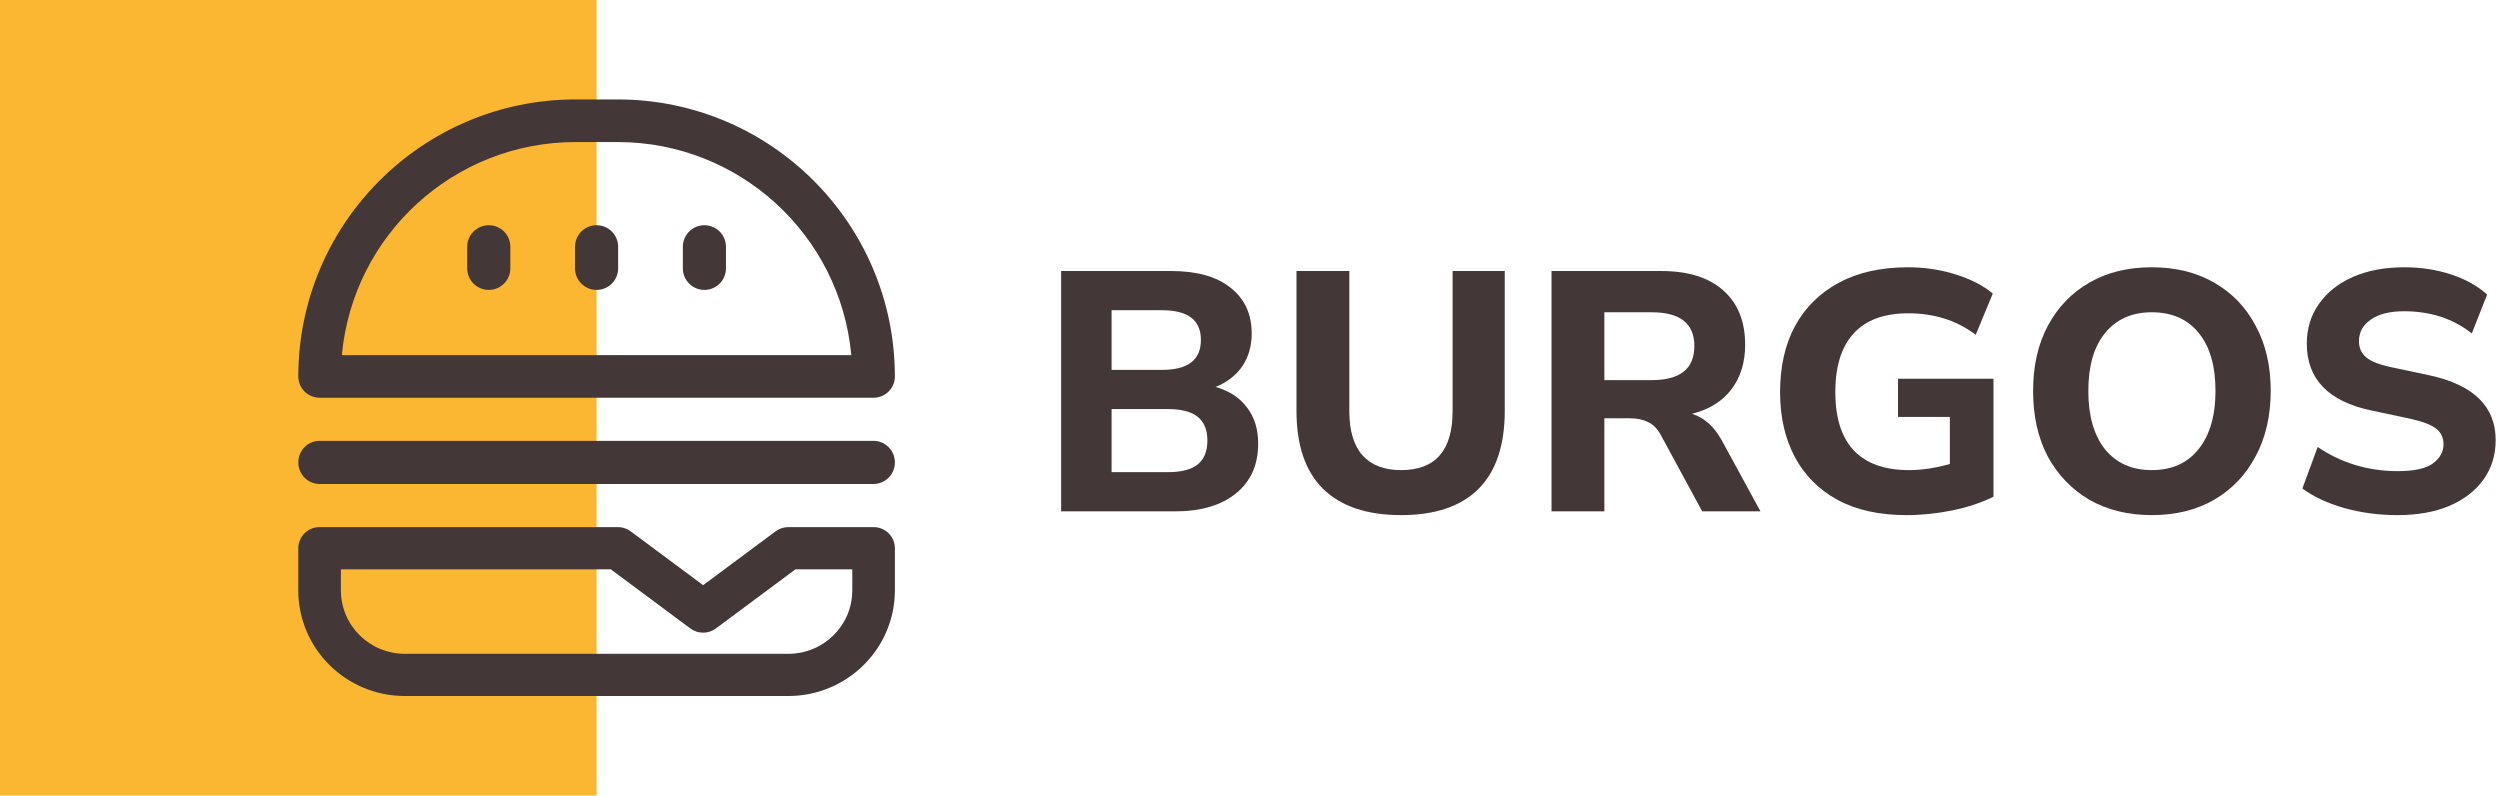
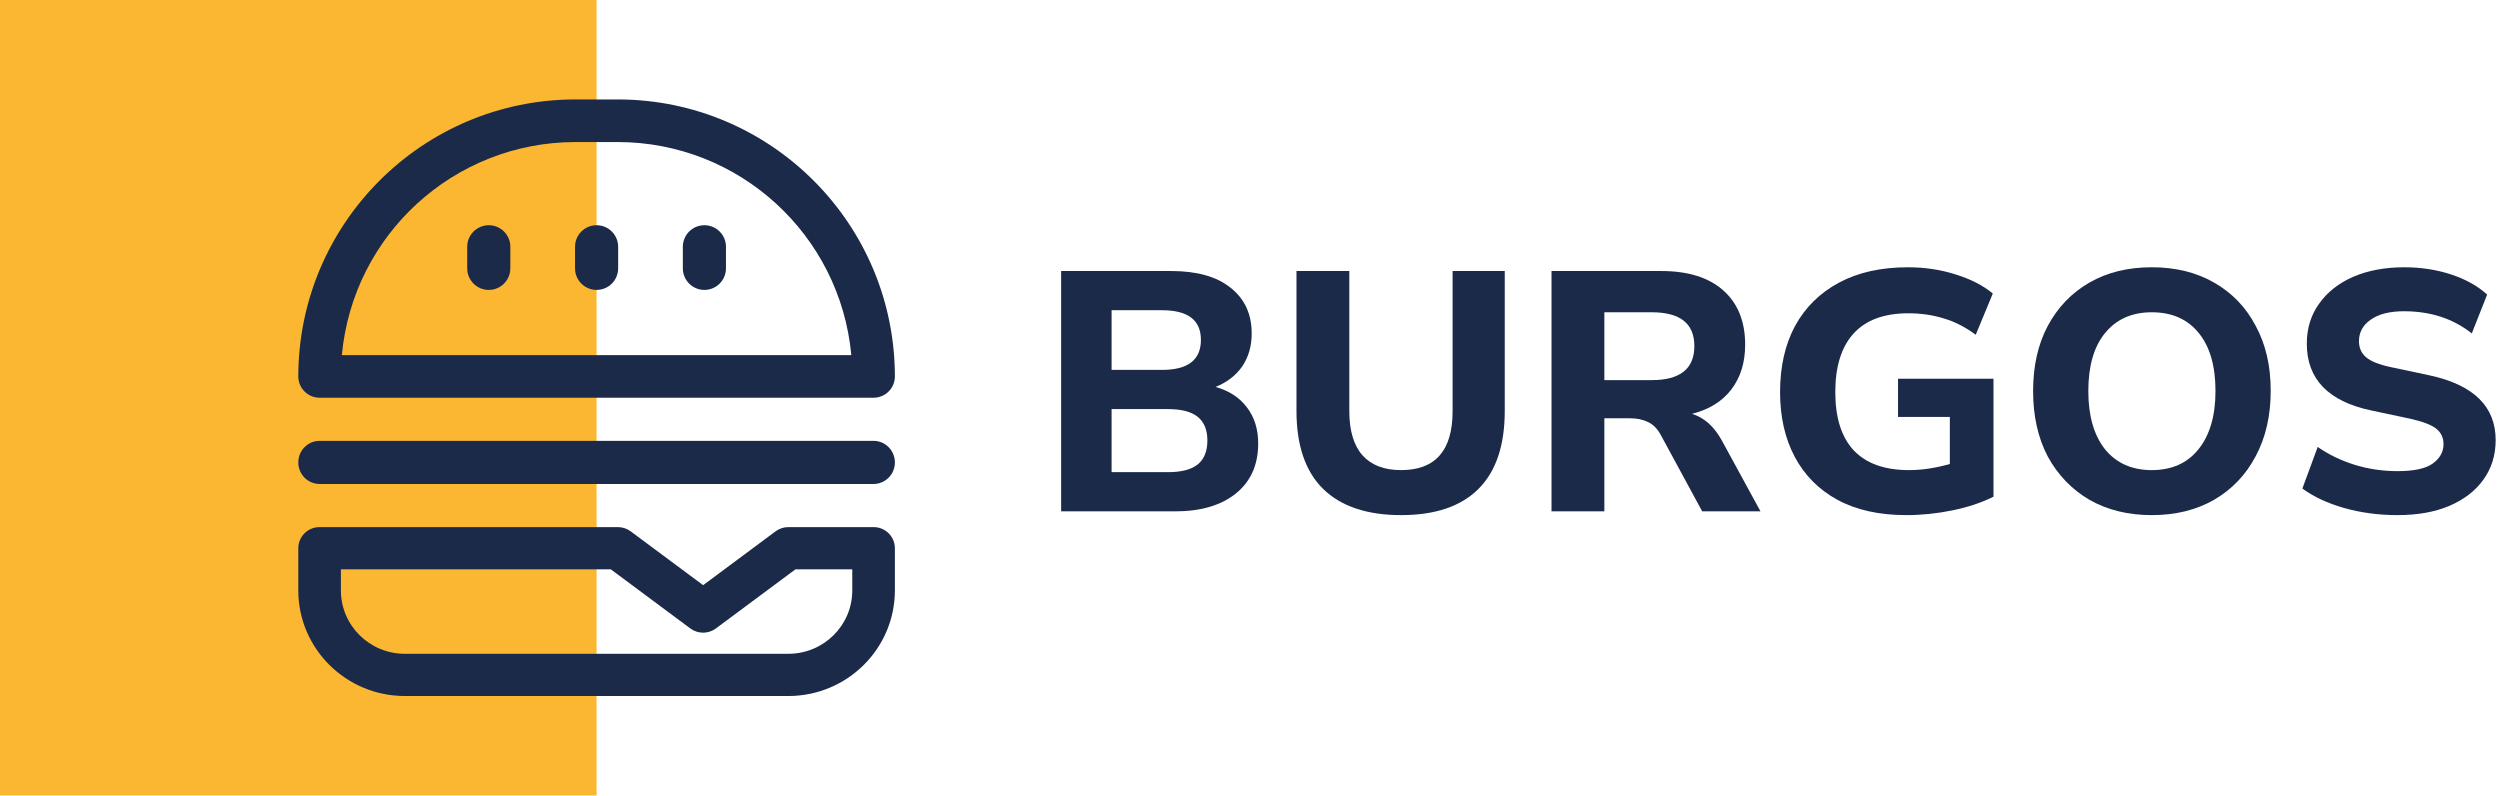
<svg xmlns="http://www.w3.org/2000/svg" width="176" height="56" viewBox="0 0 176 56" fill="none">
  <rect width="42" height="56" fill="#FBB731" />
-   <path fill-rule="evenodd" clip-rule="evenodd" d="M40.5 7H43.5C54.264 7.012 62.988 15.736 63 26.5C63 27.328 62.328 28 61.5 28H22.5C21.672 28 21 27.328 21 26.5C21.012 15.736 29.736 7.012 40.5 7ZM40.5 10C31.972 10.01 24.853 16.509 24.067 25H59.932C59.147 16.509 52.028 10.01 43.5 10H40.5Z" fill="#443737" />
-   <path fill-rule="evenodd" clip-rule="evenodd" d="M55.5 37.108H61.5C62.328 37.108 63 37.774 63 38.595V41.568C62.995 45.67 59.64 48.995 55.5 49H28.5C24.36 48.995 21.005 45.67 21 41.568V38.595C21 37.774 21.672 37.108 22.5 37.108H43.5C43.825 37.108 44.14 37.213 44.4 37.406L49.5 41.196L54.6 37.406C54.86 37.213 55.175 37.108 55.5 37.108ZM55.5 46.027C57.985 46.027 60 44.031 60 41.568V40.081H55.999L50.4 44.243C49.867 44.64 49.133 44.64 48.6 44.243L43.001 40.081H24V41.568C24 44.031 26.015 46.027 28.5 46.027H55.5Z" fill="#443737" />
-   <path d="M61.5 31.036H22.5C21.672 31.036 21 31.716 21 32.554C21 33.392 21.672 34.072 22.5 34.072H61.5C62.328 34.072 63 33.393 63 32.554C63 31.716 62.328 31.036 61.5 31.036Z" fill="#443737" />
-   <path d="M34.41 15.855C33.571 15.855 32.892 16.535 32.892 17.373V18.892C32.892 19.73 33.571 20.41 34.41 20.41C35.248 20.41 35.928 19.73 35.928 18.892V17.373C35.928 16.535 35.248 15.855 34.41 15.855Z" fill="#443737" />
-   <path d="M42 15.855C41.162 15.855 40.482 16.535 40.482 17.373V18.892C40.482 19.73 41.162 20.41 42 20.41C42.838 20.41 43.518 19.73 43.518 18.892V17.373C43.518 16.535 42.838 15.855 42 15.855Z" fill="#443737" />
-   <path d="M49.59 15.855C48.752 15.855 48.072 16.535 48.072 17.373V18.892C48.072 19.73 48.752 20.41 49.59 20.41C50.429 20.41 51.108 19.73 51.108 18.892V17.373C51.108 16.535 50.429 15.855 49.59 15.855Z" fill="#443737" />
-   <path d="M74.704 36V19.08H82.456C84.264 19.08 85.656 19.472 86.632 20.256C87.624 21.04 88.12 22.112 88.12 23.472C88.12 24.368 87.896 25.144 87.448 25.8C87 26.44 86.376 26.92 85.576 27.24C86.536 27.512 87.272 27.992 87.784 28.68C88.312 29.368 88.576 30.216 88.576 31.224C88.576 32.728 88.048 33.904 86.992 34.752C85.952 35.584 84.528 36 82.72 36H74.704ZM78.256 26.04H81.808C83.632 26.04 84.544 25.336 84.544 23.928C84.544 22.536 83.632 21.84 81.808 21.84H78.256V26.04ZM78.256 33.24H82.216C83.176 33.24 83.88 33.056 84.328 32.688C84.776 32.32 85 31.76 85 31.008C85 30.272 84.776 29.72 84.328 29.352C83.88 28.984 83.176 28.8 82.216 28.8H78.256V33.24Z" fill="#443737" />
-   <path d="M98.639 36.264C96.24 36.264 94.407 35.648 93.144 34.416C91.895 33.184 91.272 31.352 91.272 28.92V19.08H94.992V28.944C94.992 30.32 95.303 31.36 95.927 32.064C96.552 32.752 97.456 33.096 98.639 33.096C101.055 33.096 102.263 31.712 102.263 28.944V19.08H105.935V28.92C105.935 31.352 105.319 33.184 104.087 34.416C102.855 35.648 101.039 36.264 98.639 36.264Z" fill="#443737" />
-   <path d="M109.227 36V19.08H116.955C118.843 19.08 120.299 19.536 121.323 20.448C122.347 21.36 122.859 22.632 122.859 24.264C122.859 25.528 122.531 26.584 121.875 27.432C121.235 28.264 120.315 28.832 119.115 29.136C119.963 29.392 120.659 30.008 121.203 30.984L123.939 36H119.835L116.907 30.6C116.667 30.168 116.371 29.872 116.019 29.712C115.667 29.536 115.251 29.448 114.771 29.448H112.947V36H109.227ZM112.947 26.76H116.283C118.283 26.76 119.283 25.96 119.283 24.36C119.283 22.776 118.283 21.984 116.283 21.984H112.947V26.76Z" fill="#443737" />
-   <path d="M134.197 36.264C132.293 36.264 130.677 35.904 129.349 35.184C128.037 34.464 127.037 33.456 126.349 32.16C125.661 30.864 125.317 29.344 125.317 27.6C125.317 25.808 125.669 24.256 126.373 22.944C127.093 21.632 128.125 20.616 129.469 19.896C130.813 19.176 132.429 18.816 134.317 18.816C135.501 18.816 136.621 18.984 137.677 19.32C138.749 19.656 139.621 20.104 140.293 20.664L139.093 23.568C138.357 23.024 137.605 22.64 136.837 22.416C136.069 22.176 135.237 22.056 134.341 22.056C132.629 22.056 131.341 22.536 130.477 23.496C129.629 24.44 129.205 25.808 129.205 27.6C129.205 29.408 129.637 30.776 130.501 31.704C131.381 32.632 132.677 33.096 134.389 33.096C135.301 33.096 136.261 32.952 137.269 32.664V29.352H133.621V26.664H140.341V34.968C139.509 35.384 138.549 35.704 137.461 35.928C136.373 36.152 135.285 36.264 134.197 36.264Z" fill="#443737" />
-   <path d="M151.482 36.264C149.818 36.264 148.354 35.904 147.09 35.184C145.842 34.448 144.866 33.432 144.162 32.136C143.474 30.824 143.13 29.288 143.13 27.528C143.13 25.768 143.474 24.24 144.162 22.944C144.866 21.632 145.842 20.616 147.09 19.896C148.338 19.176 149.802 18.816 151.482 18.816C153.162 18.816 154.626 19.176 155.874 19.896C157.138 20.616 158.114 21.632 158.802 22.944C159.506 24.24 159.858 25.76 159.858 27.504C159.858 29.264 159.506 30.8 158.802 32.112C158.114 33.424 157.138 34.448 155.874 35.184C154.626 35.904 153.162 36.264 151.482 36.264ZM151.482 33.096C152.89 33.096 153.986 32.608 154.77 31.632C155.57 30.64 155.97 29.272 155.97 27.528C155.97 25.768 155.578 24.408 154.794 23.448C154.01 22.472 152.906 21.984 151.482 21.984C150.09 21.984 148.994 22.472 148.194 23.448C147.41 24.408 147.018 25.768 147.018 27.528C147.018 29.272 147.41 30.64 148.194 31.632C148.994 32.608 150.09 33.096 151.482 33.096Z" fill="#443737" />
-   <path d="M168.783 36.264C167.455 36.264 166.199 36.096 165.015 35.76C163.847 35.424 162.871 34.968 162.087 34.392L163.167 31.464C163.919 31.992 164.775 32.408 165.735 32.712C166.711 33.016 167.727 33.168 168.783 33.168C169.935 33.168 170.759 32.992 171.255 32.64C171.767 32.272 172.023 31.816 172.023 31.272C172.023 30.808 171.847 30.44 171.495 30.168C171.143 29.896 170.527 29.664 169.647 29.472L166.935 28.896C163.911 28.256 162.399 26.688 162.399 24.192C162.399 23.12 162.687 22.184 163.263 21.384C163.839 20.568 164.639 19.936 165.663 19.488C166.703 19.04 167.903 18.816 169.263 18.816C170.431 18.816 171.527 18.984 172.551 19.32C173.575 19.656 174.423 20.128 175.095 20.736L174.015 23.472C172.703 22.432 171.111 21.912 169.239 21.912C168.231 21.912 167.447 22.112 166.887 22.512C166.343 22.896 166.071 23.4 166.071 24.024C166.071 24.488 166.239 24.864 166.575 25.152C166.911 25.44 167.495 25.672 168.327 25.848L171.039 26.424C174.143 27.096 175.695 28.616 175.695 30.984C175.695 32.04 175.407 32.968 174.831 33.768C174.271 34.552 173.471 35.168 172.431 35.616C171.407 36.048 170.191 36.264 168.783 36.264Z" fill="#443737" />
+   <path fill-rule="evenodd" clip-rule="evenodd" d="M40.5 7H43.5C54.264 7.012 62.988 15.736 63 26.5C63 27.328 62.328 28 61.5 28H22.5C21.672 28 21 27.328 21 26.5C21.012 15.736 29.736 7.012 40.5 7ZM40.5 10C31.972 10.01 24.853 16.509 24.067 25H59.932C59.147 16.509 52.028 10.01 43.5 10H40.5Z" fill="#1B2A49" />
+   <path fill-rule="evenodd" clip-rule="evenodd" d="M55.5 37.108H61.5C62.328 37.108 63 37.774 63 38.595V41.568C62.995 45.67 59.64 48.995 55.5 49H28.5C24.36 48.995 21.005 45.67 21 41.568V38.595C21 37.774 21.672 37.108 22.5 37.108H43.5C43.825 37.108 44.14 37.213 44.4 37.406L49.5 41.196L54.6 37.406C54.86 37.213 55.175 37.108 55.5 37.108ZM55.5 46.027C57.985 46.027 60 44.031 60 41.568V40.081H55.999L50.4 44.243C49.867 44.64 49.133 44.64 48.6 44.243L43.001 40.081H24V41.568C24 44.031 26.015 46.027 28.5 46.027H55.5Z" fill="#1B2A49" />
+   <path d="M61.5 31.036H22.5C21.672 31.036 21 31.716 21 32.554C21 33.392 21.672 34.072 22.5 34.072H61.5C62.328 34.072 63 33.393 63 32.554C63 31.716 62.328 31.036 61.5 31.036Z" fill="#1B2A49" />
+   <path d="M34.41 15.855C33.571 15.855 32.892 16.535 32.892 17.373V18.892C32.892 19.73 33.571 20.41 34.41 20.41C35.248 20.41 35.928 19.73 35.928 18.892V17.373C35.928 16.535 35.248 15.855 34.41 15.855Z" fill="#1B2A49" />
+   <path d="M42 15.855C41.162 15.855 40.482 16.535 40.482 17.373V18.892C40.482 19.73 41.162 20.41 42 20.41C42.838 20.41 43.518 19.73 43.518 18.892V17.373C43.518 16.535 42.838 15.855 42 15.855Z" fill="#1B2A49" />
+   <path d="M49.59 15.855C48.752 15.855 48.072 16.535 48.072 17.373V18.892C48.072 19.73 48.752 20.41 49.59 20.41C50.429 20.41 51.108 19.73 51.108 18.892V17.373C51.108 16.535 50.429 15.855 49.59 15.855Z" fill="#1B2A49" />
+   <path d="M74.704 36V19.08H82.456C84.264 19.08 85.656 19.472 86.632 20.256C87.624 21.04 88.12 22.112 88.12 23.472C88.12 24.368 87.896 25.144 87.448 25.8C87 26.44 86.376 26.92 85.576 27.24C86.536 27.512 87.272 27.992 87.784 28.68C88.312 29.368 88.576 30.216 88.576 31.224C88.576 32.728 88.048 33.904 86.992 34.752C85.952 35.584 84.528 36 82.72 36H74.704ZM78.256 26.04H81.808C83.632 26.04 84.544 25.336 84.544 23.928C84.544 22.536 83.632 21.84 81.808 21.84H78.256V26.04ZM78.256 33.24H82.216C83.176 33.24 83.88 33.056 84.328 32.688C84.776 32.32 85 31.76 85 31.008C85 30.272 84.776 29.72 84.328 29.352C83.88 28.984 83.176 28.8 82.216 28.8H78.256V33.24Z" fill="#1B2A49" />
+   <path d="M98.639 36.264C96.24 36.264 94.407 35.648 93.144 34.416C91.895 33.184 91.272 31.352 91.272 28.92V19.08H94.992V28.944C94.992 30.32 95.303 31.36 95.927 32.064C96.552 32.752 97.456 33.096 98.639 33.096C101.055 33.096 102.263 31.712 102.263 28.944V19.08H105.935V28.92C105.935 31.352 105.319 33.184 104.087 34.416C102.855 35.648 101.039 36.264 98.639 36.264Z" fill="#1B2A49" />
+   <path d="M109.227 36V19.08H116.955C118.843 19.08 120.299 19.536 121.323 20.448C122.347 21.36 122.859 22.632 122.859 24.264C122.859 25.528 122.531 26.584 121.875 27.432C121.235 28.264 120.315 28.832 119.115 29.136C119.963 29.392 120.659 30.008 121.203 30.984L123.939 36H119.835L116.907 30.6C116.667 30.168 116.371 29.872 116.019 29.712C115.667 29.536 115.251 29.448 114.771 29.448H112.947V36H109.227ZM112.947 26.76H116.283C118.283 26.76 119.283 25.96 119.283 24.36C119.283 22.776 118.283 21.984 116.283 21.984H112.947V26.76Z" fill="#1B2A49" />
+   <path d="M134.197 36.264C132.293 36.264 130.677 35.904 129.349 35.184C128.037 34.464 127.037 33.456 126.349 32.16C125.661 30.864 125.317 29.344 125.317 27.6C125.317 25.808 125.669 24.256 126.373 22.944C127.093 21.632 128.125 20.616 129.469 19.896C130.813 19.176 132.429 18.816 134.317 18.816C135.501 18.816 136.621 18.984 137.677 19.32C138.749 19.656 139.621 20.104 140.293 20.664L139.093 23.568C138.357 23.024 137.605 22.64 136.837 22.416C136.069 22.176 135.237 22.056 134.341 22.056C132.629 22.056 131.341 22.536 130.477 23.496C129.629 24.44 129.205 25.808 129.205 27.6C129.205 29.408 129.637 30.776 130.501 31.704C131.381 32.632 132.677 33.096 134.389 33.096C135.301 33.096 136.261 32.952 137.269 32.664V29.352H133.621V26.664H140.341V34.968C139.509 35.384 138.549 35.704 137.461 35.928C136.373 36.152 135.285 36.264 134.197 36.264Z" fill="#1B2A49" />
+   <path d="M151.482 36.264C149.818 36.264 148.354 35.904 147.09 35.184C145.842 34.448 144.866 33.432 144.162 32.136C143.474 30.824 143.13 29.288 143.13 27.528C143.13 25.768 143.474 24.24 144.162 22.944C144.866 21.632 145.842 20.616 147.09 19.896C148.338 19.176 149.802 18.816 151.482 18.816C153.162 18.816 154.626 19.176 155.874 19.896C157.138 20.616 158.114 21.632 158.802 22.944C159.506 24.24 159.858 25.76 159.858 27.504C159.858 29.264 159.506 30.8 158.802 32.112C158.114 33.424 157.138 34.448 155.874 35.184C154.626 35.904 153.162 36.264 151.482 36.264ZM151.482 33.096C152.89 33.096 153.986 32.608 154.77 31.632C155.57 30.64 155.97 29.272 155.97 27.528C155.97 25.768 155.578 24.408 154.794 23.448C154.01 22.472 152.906 21.984 151.482 21.984C150.09 21.984 148.994 22.472 148.194 23.448C147.41 24.408 147.018 25.768 147.018 27.528C147.018 29.272 147.41 30.64 148.194 31.632C148.994 32.608 150.09 33.096 151.482 33.096Z" fill="#1B2A49" />
+   <path d="M168.783 36.264C167.455 36.264 166.199 36.096 165.015 35.76C163.847 35.424 162.871 34.968 162.087 34.392L163.167 31.464C163.919 31.992 164.775 32.408 165.735 32.712C166.711 33.016 167.727 33.168 168.783 33.168C169.935 33.168 170.759 32.992 171.255 32.64C171.767 32.272 172.023 31.816 172.023 31.272C172.023 30.808 171.847 30.44 171.495 30.168C171.143 29.896 170.527 29.664 169.647 29.472L166.935 28.896C163.911 28.256 162.399 26.688 162.399 24.192C162.399 23.12 162.687 22.184 163.263 21.384C163.839 20.568 164.639 19.936 165.663 19.488C166.703 19.04 167.903 18.816 169.263 18.816C170.431 18.816 171.527 18.984 172.551 19.32C173.575 19.656 174.423 20.128 175.095 20.736L174.015 23.472C172.703 22.432 171.111 21.912 169.239 21.912C168.231 21.912 167.447 22.112 166.887 22.512C166.343 22.896 166.071 23.4 166.071 24.024C166.071 24.488 166.239 24.864 166.575 25.152C166.911 25.44 167.495 25.672 168.327 25.848L171.039 26.424C174.143 27.096 175.695 28.616 175.695 30.984C175.695 32.04 175.407 32.968 174.831 33.768C174.271 34.552 173.471 35.168 172.431 35.616C171.407 36.048 170.191 36.264 168.783 36.264Z" fill="#1B2A49" />
</svg>
